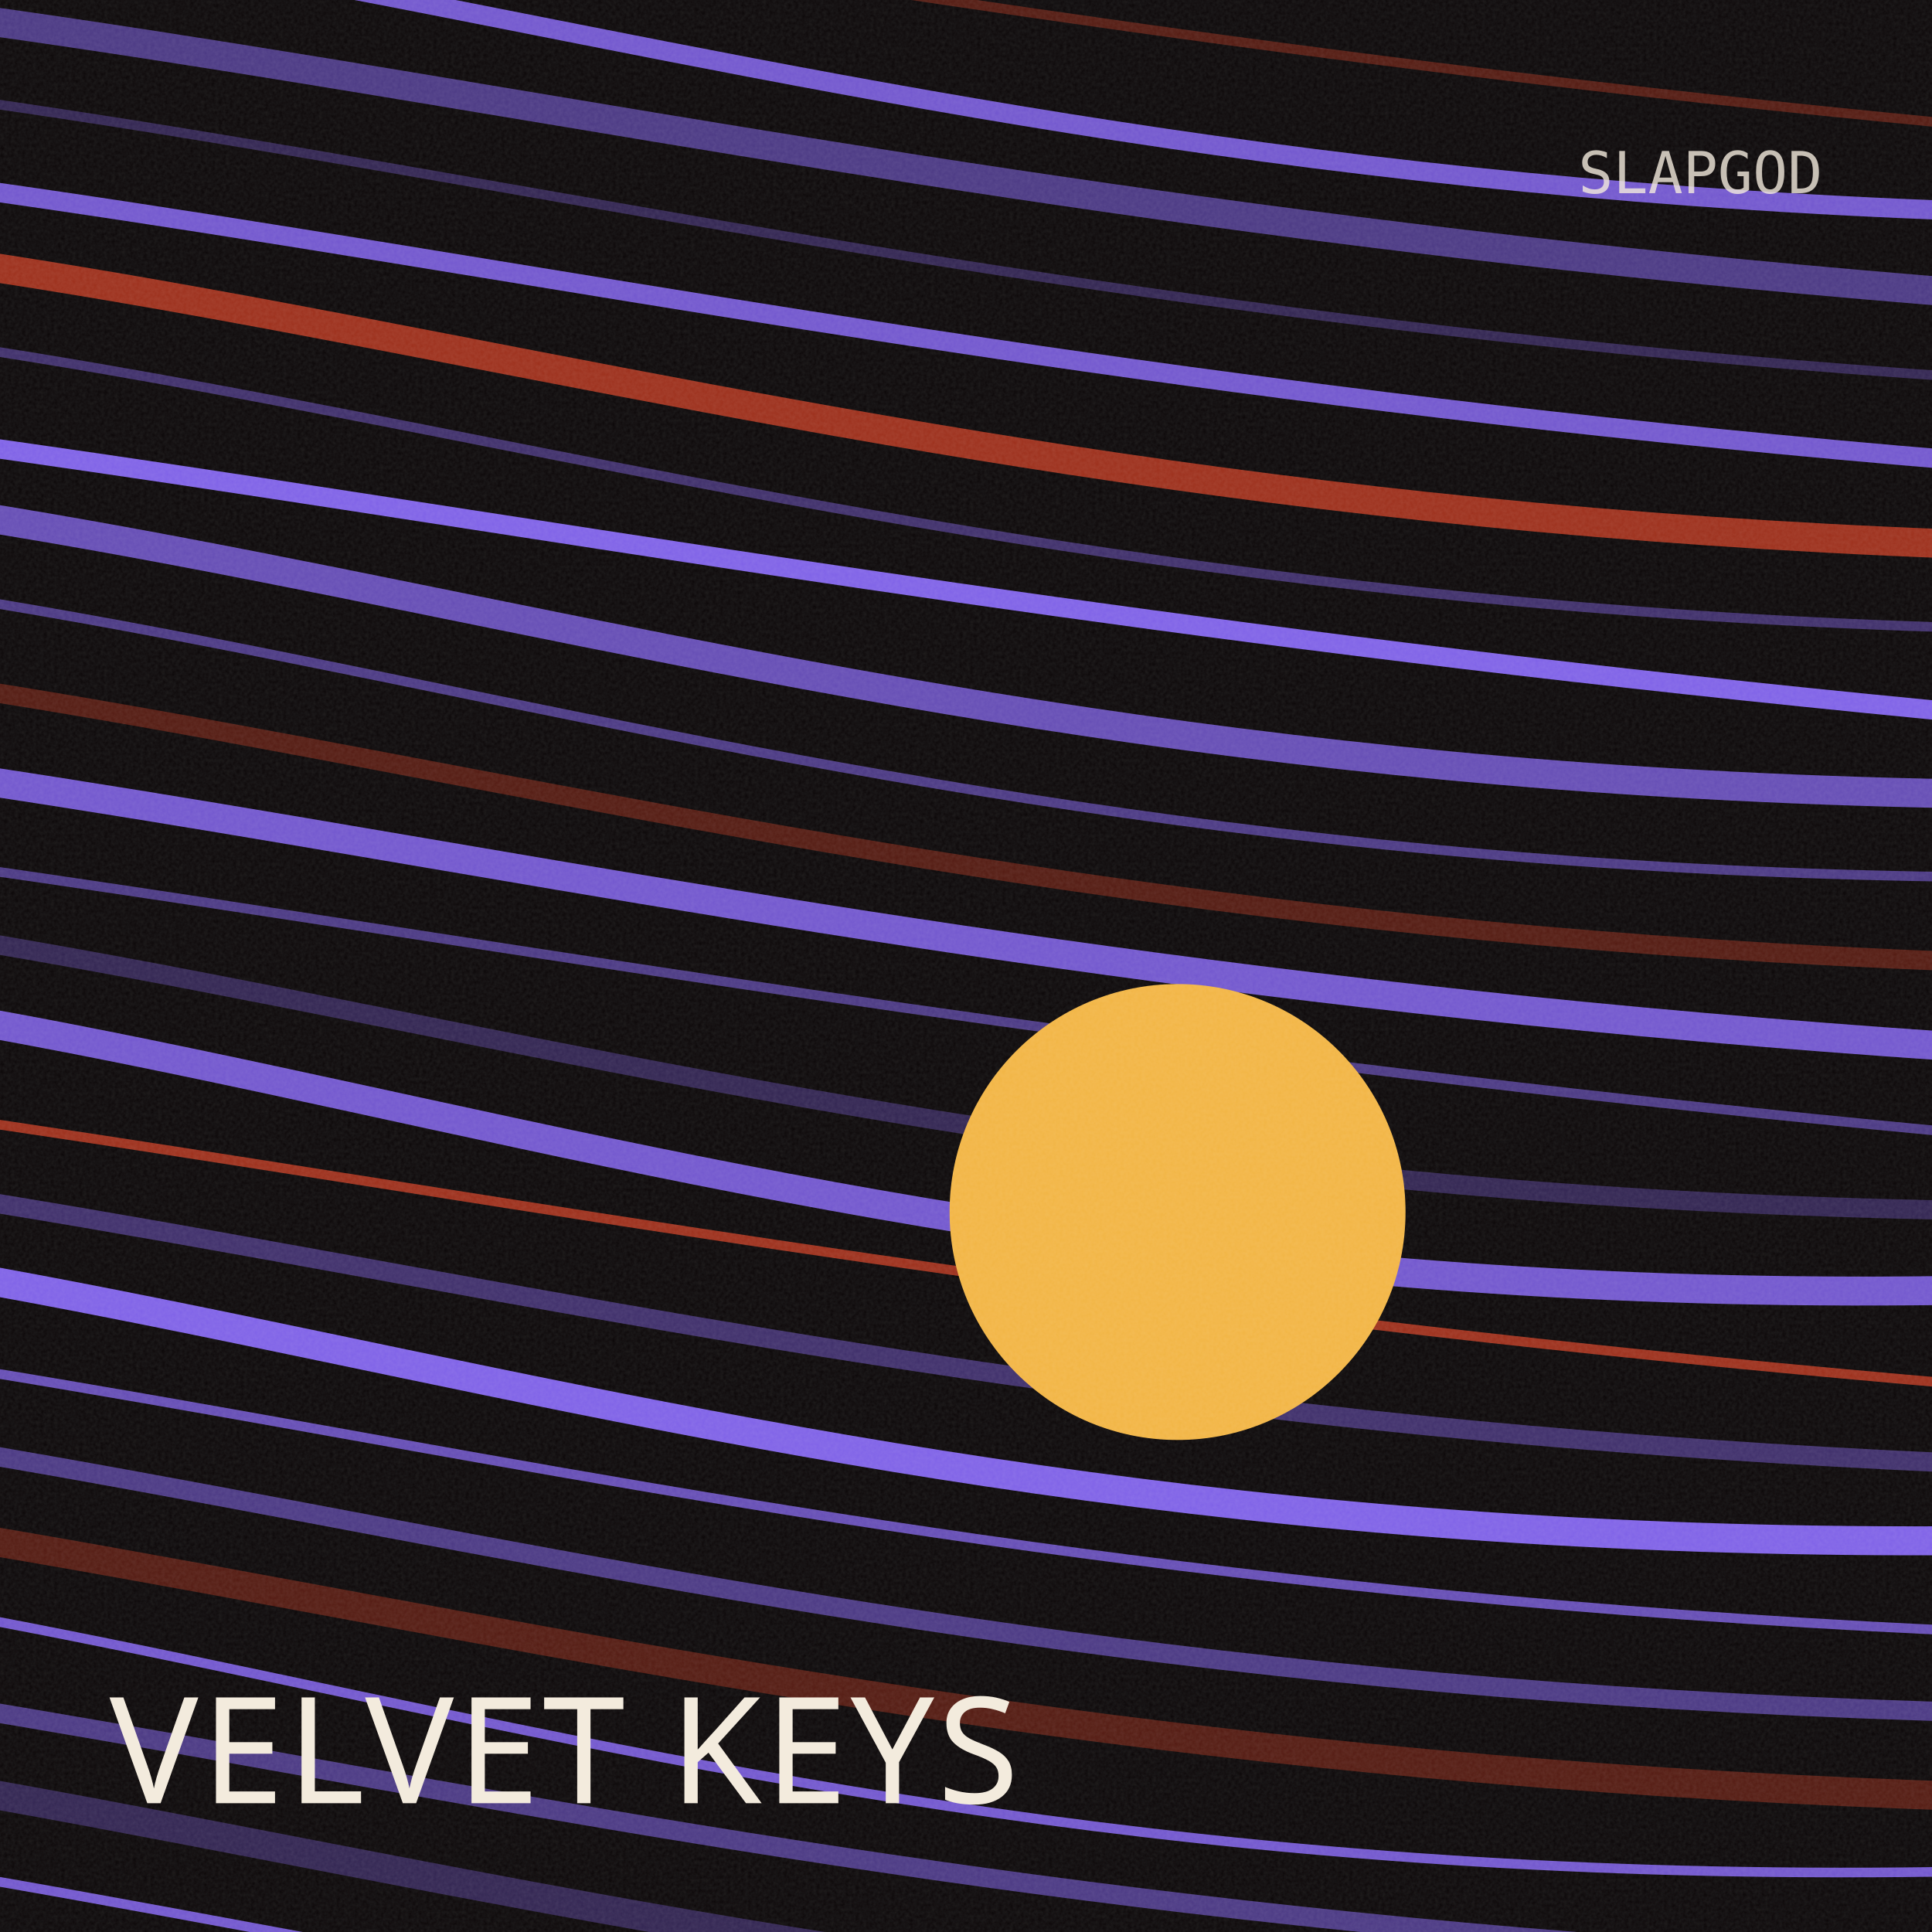
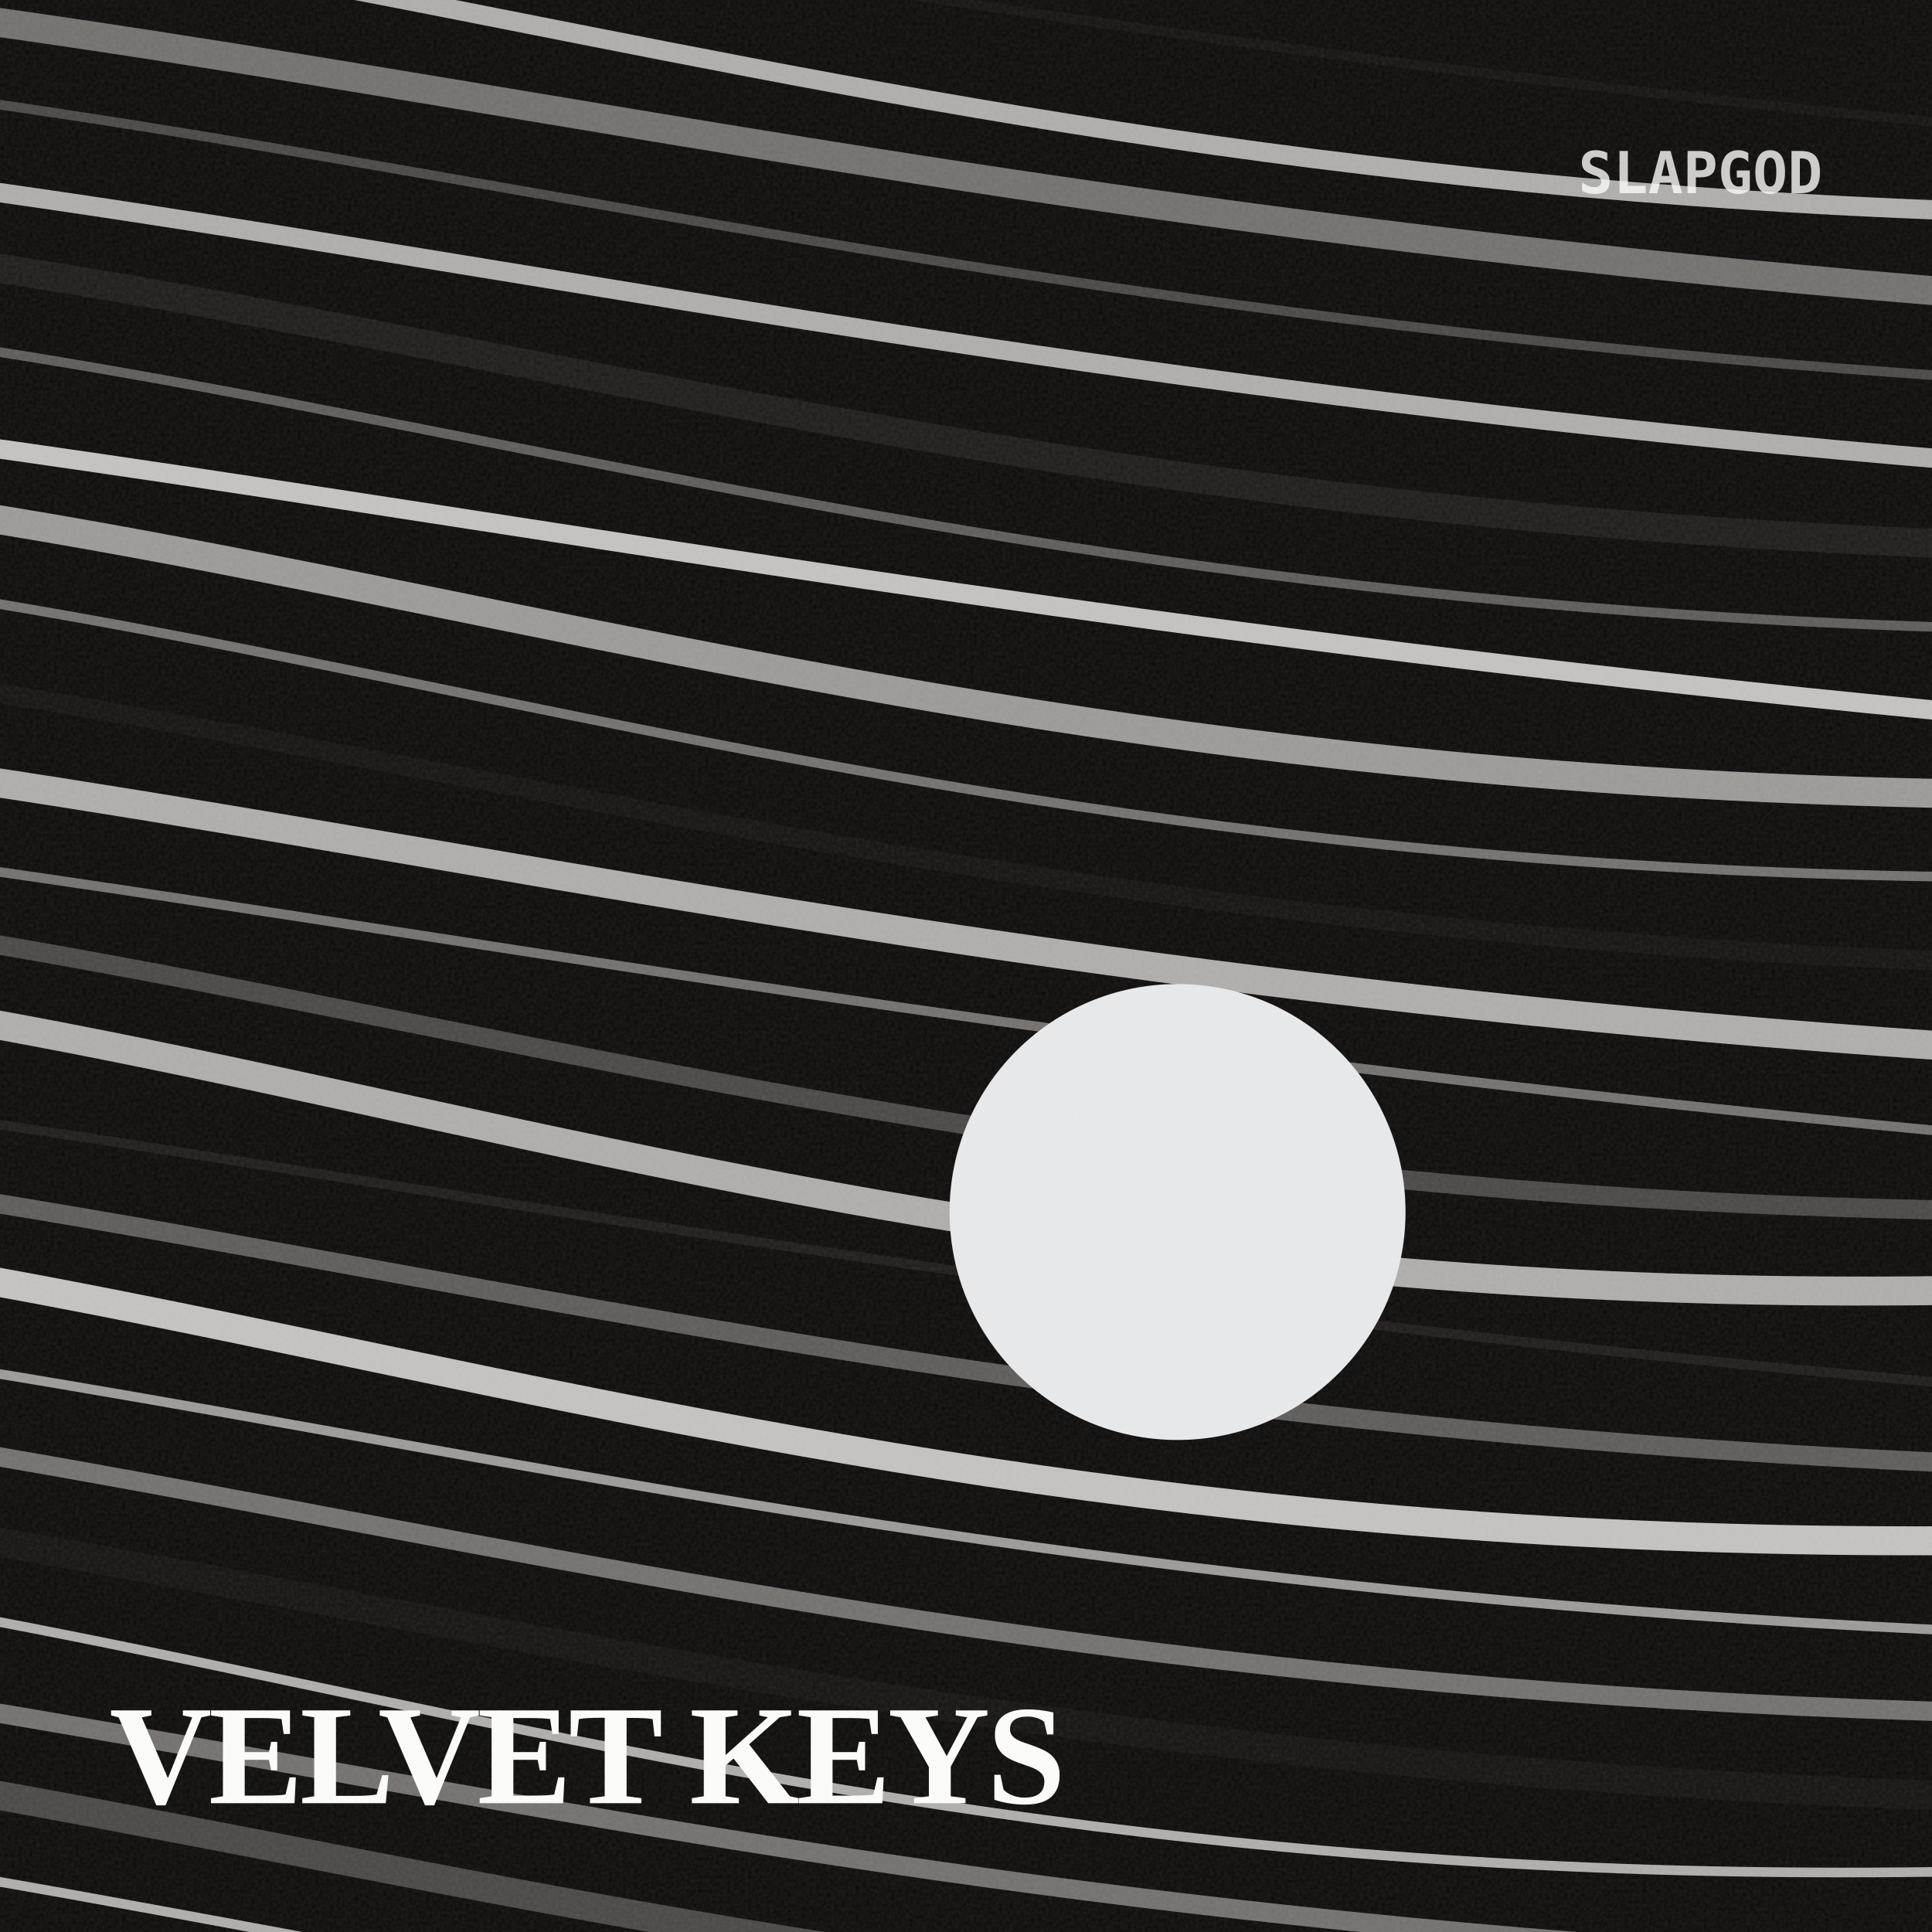
<svg xmlns="http://www.w3.org/2000/svg" viewBox="0 0 600 600" width="600" height="600">
  <defs>
    <radialGradient id="g1-velvetkeys" cx="30%" cy="25%" r="85%">
-       <stop offset="0" stop-color="#8C6CFF" stop-opacity=".95" />
-       <stop offset=".45" stop-color="#FF4B2B" stop-opacity=".35" />
-       <stop offset="1" stop-color="#0B0708" stop-opacity="0" />
+       <stop offset="0" stop-color="#D6D3D1" stop-opacity=".95" />
+       <stop offset=".45" stop-color="#292524" stop-opacity=".35" />
+       <stop offset="1" stop-color="#0C0A09" stop-opacity="0" />
    </radialGradient>
    <linearGradient id="g2-velvetkeys" x1="0" y1="0" x2="1" y2="1">
-       <stop offset="0" stop-color="#8C6CFF" />
-       <stop offset=".5" stop-color="#FF4B2B" />
-       <stop offset="1" stop-color="#F2B544" />
+       <stop offset="0" stop-color="#D6D3D1" />
+       <stop offset=".5" stop-color="#292524" />
+       <stop offset="1" stop-color="#E6E7E9" />
    </linearGradient>
    <filter id="grain-velvetkeys" x="0" y="0" width="100%" height="100%">
      <feTurbulence type="fractalNoise" baseFrequency=".9" numOctaves="2" stitchTiles="stitch" />
      <feColorMatrix values="0 0 0 0 1  0 0 0 0 1  0 0 0 0 1  0 0 0 .09 0" />
    </filter>
    <filter id="soft-velvetkeys">
      <feGaussianBlur stdDeviation="18" />
    </filter>
  </defs>
-   <rect width="600" height="600" fill="#0B0708" />
-   <rect width="600" height="600" fill="#0B0708" />
+   <rect width="600" height="600" fill="#0C0A09" />
+   <rect width="600" height="600" fill="#0C0A09" />
  <g transform="rotate(7.5 300 300)">
-     <path d="M-200,-156 C 100,-183.2 300,-101.6 800,-183.2" fill="none" stroke="#8C6CFF" stroke-width="3" stroke-opacity="0.1" />
-     <path d="M-200,-130 C 100,-166.2 300,-57.7 800,-166.2" fill="none" stroke="#FF4B2B" stroke-width="-3" stroke-opacity="-0.1" />
-     <path d="M-200,-104 C 100,-130.7 300,-50.6 800,-130.7" fill="none" stroke="#8C6CFF" stroke-width="0" stroke-opacity="-0.3" />
-     <path d="M-200,-78 C 100,-117.5 300,1 800,-117.5" fill="none" stroke="#8C6CFF" stroke-width="3" stroke-opacity="0.2" />
-     <path d="M-200,-52 C 100,-80.3 300,4.6 800,-80.3" fill="none" stroke="#8C6CFF" stroke-width="-3" stroke-opacity="0" />
-     <path d="M-200,-26 C 100,-43.5 300,9 800,-43.5" fill="none" stroke="#8C6CFF" stroke-width="0" stroke-opacity="-0.2" />
-     <path d="M-200,0 C 100,-11.8 300,23.6 800,-11.8" fill="none" stroke="#FF4B2B" stroke-width="3" stroke-opacity="0.3" />
-     <path d="M-200,26 C 100,-4.3 300,86.6 800,-4.3" fill="none" stroke="#8C6CFF" stroke-width="6" stroke-opacity="0.8" />
-     <path d="M-200,52 C 100,35.8 300,84.3 800,35.8" fill="none" stroke="#8C6CFF" stroke-width="9" stroke-opacity="0.5" />
-     <path d="M-200,78 C 100,58.1 300,117.8 800,58.1" fill="none" stroke="#8C6CFF" stroke-width="3" stroke-opacity="0.3" />
-     <path d="M-200,104 C 100,89.3 300,133.3 800,89.3" fill="none" stroke="#8C6CFF" stroke-width="6" stroke-opacity="0.8" />
-     <path d="M-200,130 C 100,101.6 300,186.7 800,101.6" fill="none" stroke="#FF4B2B" stroke-width="9" stroke-opacity="0.6" />
-     <path d="M-200,156 C 100,125.9 300,216.3 800,125.9" fill="none" stroke="#8C6CFF" stroke-width="3" stroke-opacity="0.4" />
-     <path d="M-200,182 C 100,171.5 300,202.9 800,171.5" fill="none" stroke="#8C6CFF" stroke-width="6" stroke-opacity="0.9" />
-     <path d="M-200,208 C 100,175.2 300,273.5 800,175.2" fill="none" stroke="#8C6CFF" stroke-width="9" stroke-opacity="0.7" />
-     <path d="M-200,234 C 100,200.3 300,301.4 800,200.3" fill="none" stroke="#8C6CFF" stroke-width="3" stroke-opacity="0.5" />
-     <path d="M-200,260 C 100,233.7 300,312.7 800,233.7" fill="none" stroke="#FF4B2B" stroke-width="6" stroke-opacity="0.3" />
-     <path d="M-200,286 C 100,268.2 300,321.6 800,268.2" fill="none" stroke="#8C6CFF" stroke-width="9" stroke-opacity="0.8" />
-     <path d="M-200,312 C 100,301.7 300,332.6 800,301.7" fill="none" stroke="#8C6CFF" stroke-width="3" stroke-opacity="0.5" />
-     <path d="M-200,338 C 100,307.1 300,399.8 800,307.1" fill="none" stroke="#8C6CFF" stroke-width="6" stroke-opacity="0.3" />
-     <path d="M-200,364 C 100,324.5 300,442.9 800,324.5" fill="none" stroke="#8C6CFF" stroke-width="9" stroke-opacity="0.8" />
-     <path d="M-200,390 C 100,377.9 300,414.1 800,377.9" fill="none" stroke="#FF4B2B" stroke-width="3" stroke-opacity="0.6" />
-     <path d="M-200,416 C 100,393.2 300,461.5 800,393.2" fill="none" stroke="#8C6CFF" stroke-width="6" stroke-opacity="0.4" />
-     <path d="M-200,442 C 100,406.5 300,513 800,406.5" fill="none" stroke="#8C6CFF" stroke-width="9" stroke-opacity="0.9" />
-     <path d="M-200,468 C 100,446.2 300,511.6 800,446.2" fill="none" stroke="#8C6CFF" stroke-width="3" stroke-opacity="0.7" />
-     <path d="M-200,494 C 100,468.1 300,545.9 800,468.1" fill="none" stroke="#8C6CFF" stroke-width="6" stroke-opacity="0.5" />
-     <path d="M-200,520 C 100,495.6 300,568.8 800,495.6" fill="none" stroke="#FF4B2B" stroke-width="9" stroke-opacity="0.3" />
-     <path d="M-200,546 C 100,509.3 300,619.4 800,509.3" fill="none" stroke="#8C6CFF" stroke-width="3" stroke-opacity="0.8" />
-     <path d="M-200,572 C 100,550.6 300,614.7 800,550.6" fill="none" stroke="#8C6CFF" stroke-width="6" stroke-opacity="0.5" />
-     <path d="M-200,598 C 100,569.8 300,654.4 800,569.8" fill="none" stroke="#8C6CFF" stroke-width="9" stroke-opacity="0.3" />
-     <path d="M-200,624 C 100,599.3 300,673.4 800,599.3" fill="none" stroke="#8C6CFF" stroke-width="3" stroke-opacity="0.8" />
-     <path d="M-200,650 C 100,639.6 300,670.7 800,639.6" fill="none" stroke="#FF4B2B" stroke-width="6" stroke-opacity="0.6" />
-     <path d="M-200,676 C 100,660.1 300,707.9 800,660.1" fill="none" stroke="#8C6CFF" stroke-width="9" stroke-opacity="0.4" />
-     <path d="M-200,702 C 100,684.9 300,736.2 800,684.9" fill="none" stroke="#8C6CFF" stroke-width="3" stroke-opacity="0.9" />
-     <path d="M-200,728 C 100,701.7 300,780.7 800,701.7" fill="none" stroke="#8C6CFF" stroke-width="6" stroke-opacity="0.7" />
-     <path d="M-200,754 C 100,732 300,798.1 800,732" fill="none" stroke="#8C6CFF" stroke-width="9" stroke-opacity="0.5" />
+     <path d="M-200,-156 C 100,-183.2 300,-101.6 800,-183.2" fill="none" stroke="#D6D3D1" stroke-width="3" stroke-opacity="0.1" />
+     <path d="M-200,-130 C 100,-166.2 300,-57.7 800,-166.2" fill="none" stroke="#292524" stroke-width="-3" stroke-opacity="-0.1" />
+     <path d="M-200,-104 C 100,-130.7 300,-50.6 800,-130.7" fill="none" stroke="#D6D3D1" stroke-width="0" stroke-opacity="-0.3" />
+     <path d="M-200,-78 C 100,-117.5 300,1 800,-117.5" fill="none" stroke="#D6D3D1" stroke-width="3" stroke-opacity="0.2" />
+     <path d="M-200,-52 C 100,-80.3 300,4.6 800,-80.3" fill="none" stroke="#D6D3D1" stroke-width="-3" stroke-opacity="0" />
+     <path d="M-200,-26 C 100,-43.5 300,9 800,-43.5" fill="none" stroke="#D6D3D1" stroke-width="0" stroke-opacity="-0.2" />
+     <path d="M-200,0 C 100,-11.8 300,23.6 800,-11.8" fill="none" stroke="#292524" stroke-width="3" stroke-opacity="0.3" />
+     <path d="M-200,26 C 100,-4.3 300,86.6 800,-4.3" fill="none" stroke="#D6D3D1" stroke-width="6" stroke-opacity="0.8" />
+     <path d="M-200,52 C 100,35.8 300,84.3 800,35.8" fill="none" stroke="#D6D3D1" stroke-width="9" stroke-opacity="0.5" />
+     <path d="M-200,78 C 100,58.1 300,117.8 800,58.1" fill="none" stroke="#D6D3D1" stroke-width="3" stroke-opacity="0.3" />
+     <path d="M-200,104 C 100,89.3 300,133.3 800,89.3" fill="none" stroke="#D6D3D1" stroke-width="6" stroke-opacity="0.8" />
+     <path d="M-200,130 C 100,101.6 300,186.7 800,101.6" fill="none" stroke="#292524" stroke-width="9" stroke-opacity="0.6" />
+     <path d="M-200,156 C 100,125.9 300,216.3 800,125.9" fill="none" stroke="#D6D3D1" stroke-width="3" stroke-opacity="0.4" />
+     <path d="M-200,182 C 100,171.5 300,202.9 800,171.5" fill="none" stroke="#D6D3D1" stroke-width="6" stroke-opacity="0.9" />
+     <path d="M-200,208 C 100,175.2 300,273.5 800,175.2" fill="none" stroke="#D6D3D1" stroke-width="9" stroke-opacity="0.7" />
+     <path d="M-200,234 C 100,200.3 300,301.4 800,200.3" fill="none" stroke="#D6D3D1" stroke-width="3" stroke-opacity="0.5" />
+     <path d="M-200,260 C 100,233.7 300,312.7 800,233.7" fill="none" stroke="#292524" stroke-width="6" stroke-opacity="0.3" />
+     <path d="M-200,286 C 100,268.2 300,321.6 800,268.2" fill="none" stroke="#D6D3D1" stroke-width="9" stroke-opacity="0.8" />
+     <path d="M-200,312 C 100,301.7 300,332.6 800,301.7" fill="none" stroke="#D6D3D1" stroke-width="3" stroke-opacity="0.5" />
+     <path d="M-200,338 C 100,307.1 300,399.8 800,307.1" fill="none" stroke="#D6D3D1" stroke-width="6" stroke-opacity="0.3" />
+     <path d="M-200,364 C 100,324.5 300,442.9 800,324.5" fill="none" stroke="#D6D3D1" stroke-width="9" stroke-opacity="0.8" />
+     <path d="M-200,390 C 100,377.9 300,414.1 800,377.9" fill="none" stroke="#292524" stroke-width="3" stroke-opacity="0.6" />
+     <path d="M-200,416 C 100,393.2 300,461.5 800,393.2" fill="none" stroke="#D6D3D1" stroke-width="6" stroke-opacity="0.4" />
+     <path d="M-200,442 C 100,406.5 300,513 800,406.5" fill="none" stroke="#D6D3D1" stroke-width="9" stroke-opacity="0.9" />
+     <path d="M-200,468 C 100,446.2 300,511.6 800,446.2" fill="none" stroke="#D6D3D1" stroke-width="3" stroke-opacity="0.7" />
+     <path d="M-200,494 C 100,468.1 300,545.9 800,468.1" fill="none" stroke="#D6D3D1" stroke-width="6" stroke-opacity="0.5" />
+     <path d="M-200,520 C 100,495.6 300,568.8 800,495.6" fill="none" stroke="#292524" stroke-width="9" stroke-opacity="0.3" />
+     <path d="M-200,546 C 100,509.3 300,619.4 800,509.3" fill="none" stroke="#D6D3D1" stroke-width="3" stroke-opacity="0.8" />
+     <path d="M-200,572 C 100,550.6 300,614.7 800,550.6" fill="none" stroke="#D6D3D1" stroke-width="6" stroke-opacity="0.5" />
+     <path d="M-200,598 C 100,569.8 300,654.4 800,569.8" fill="none" stroke="#D6D3D1" stroke-width="9" stroke-opacity="0.3" />
+     <path d="M-200,624 C 100,599.3 300,673.4 800,599.3" fill="none" stroke="#D6D3D1" stroke-width="3" stroke-opacity="0.8" />
+     <path d="M-200,650 C 100,639.6 300,670.7 800,639.6" fill="none" stroke="#292524" stroke-width="6" stroke-opacity="0.6" />
+     <path d="M-200,676 C 100,660.1 300,707.9 800,660.1" fill="none" stroke="#D6D3D1" stroke-width="9" stroke-opacity="0.4" />
+     <path d="M-200,702 C 100,684.9 300,736.2 800,684.9" fill="none" stroke="#D6D3D1" stroke-width="3" stroke-opacity="0.9" />
+     <path d="M-200,728 C 100,701.7 300,780.7 800,701.7" fill="none" stroke="#D6D3D1" stroke-width="6" stroke-opacity="0.7" />
+     <path d="M-200,754 C 100,732 300,798.1 800,732" fill="none" stroke="#D6D3D1" stroke-width="9" stroke-opacity="0.5" />
  </g>
-   <circle cx="365.7" cy="376.4" r="70.8" fill="#F2B544" />
+   <circle cx="365.7" cy="376.4" r="70.8" fill="#E6E7E9" />
  <rect width="600" height="600" filter="url(#grain-velvetkeys)" />
-   <g font-family="Impact, 'Arial Narrow', sans-serif" fill="#F3EBDD">
-     <text x="34" y="560" font-size="46" letter-spacing="1">VELVET KEYS</text>
+   <g font-family="Georgia, 'Times New Roman', serif" font-weight="700" fill="#FAFAF9">
+     <text x="34" y="560" font-size="44" letter-spacing="-1">VELVET KEYS</text>
    <text x="566" y="60" font-size="18" text-anchor="end" fill-opacity=".8" font-family="Menlo, monospace">SLAPGOD</text>
  </g>
</svg>
